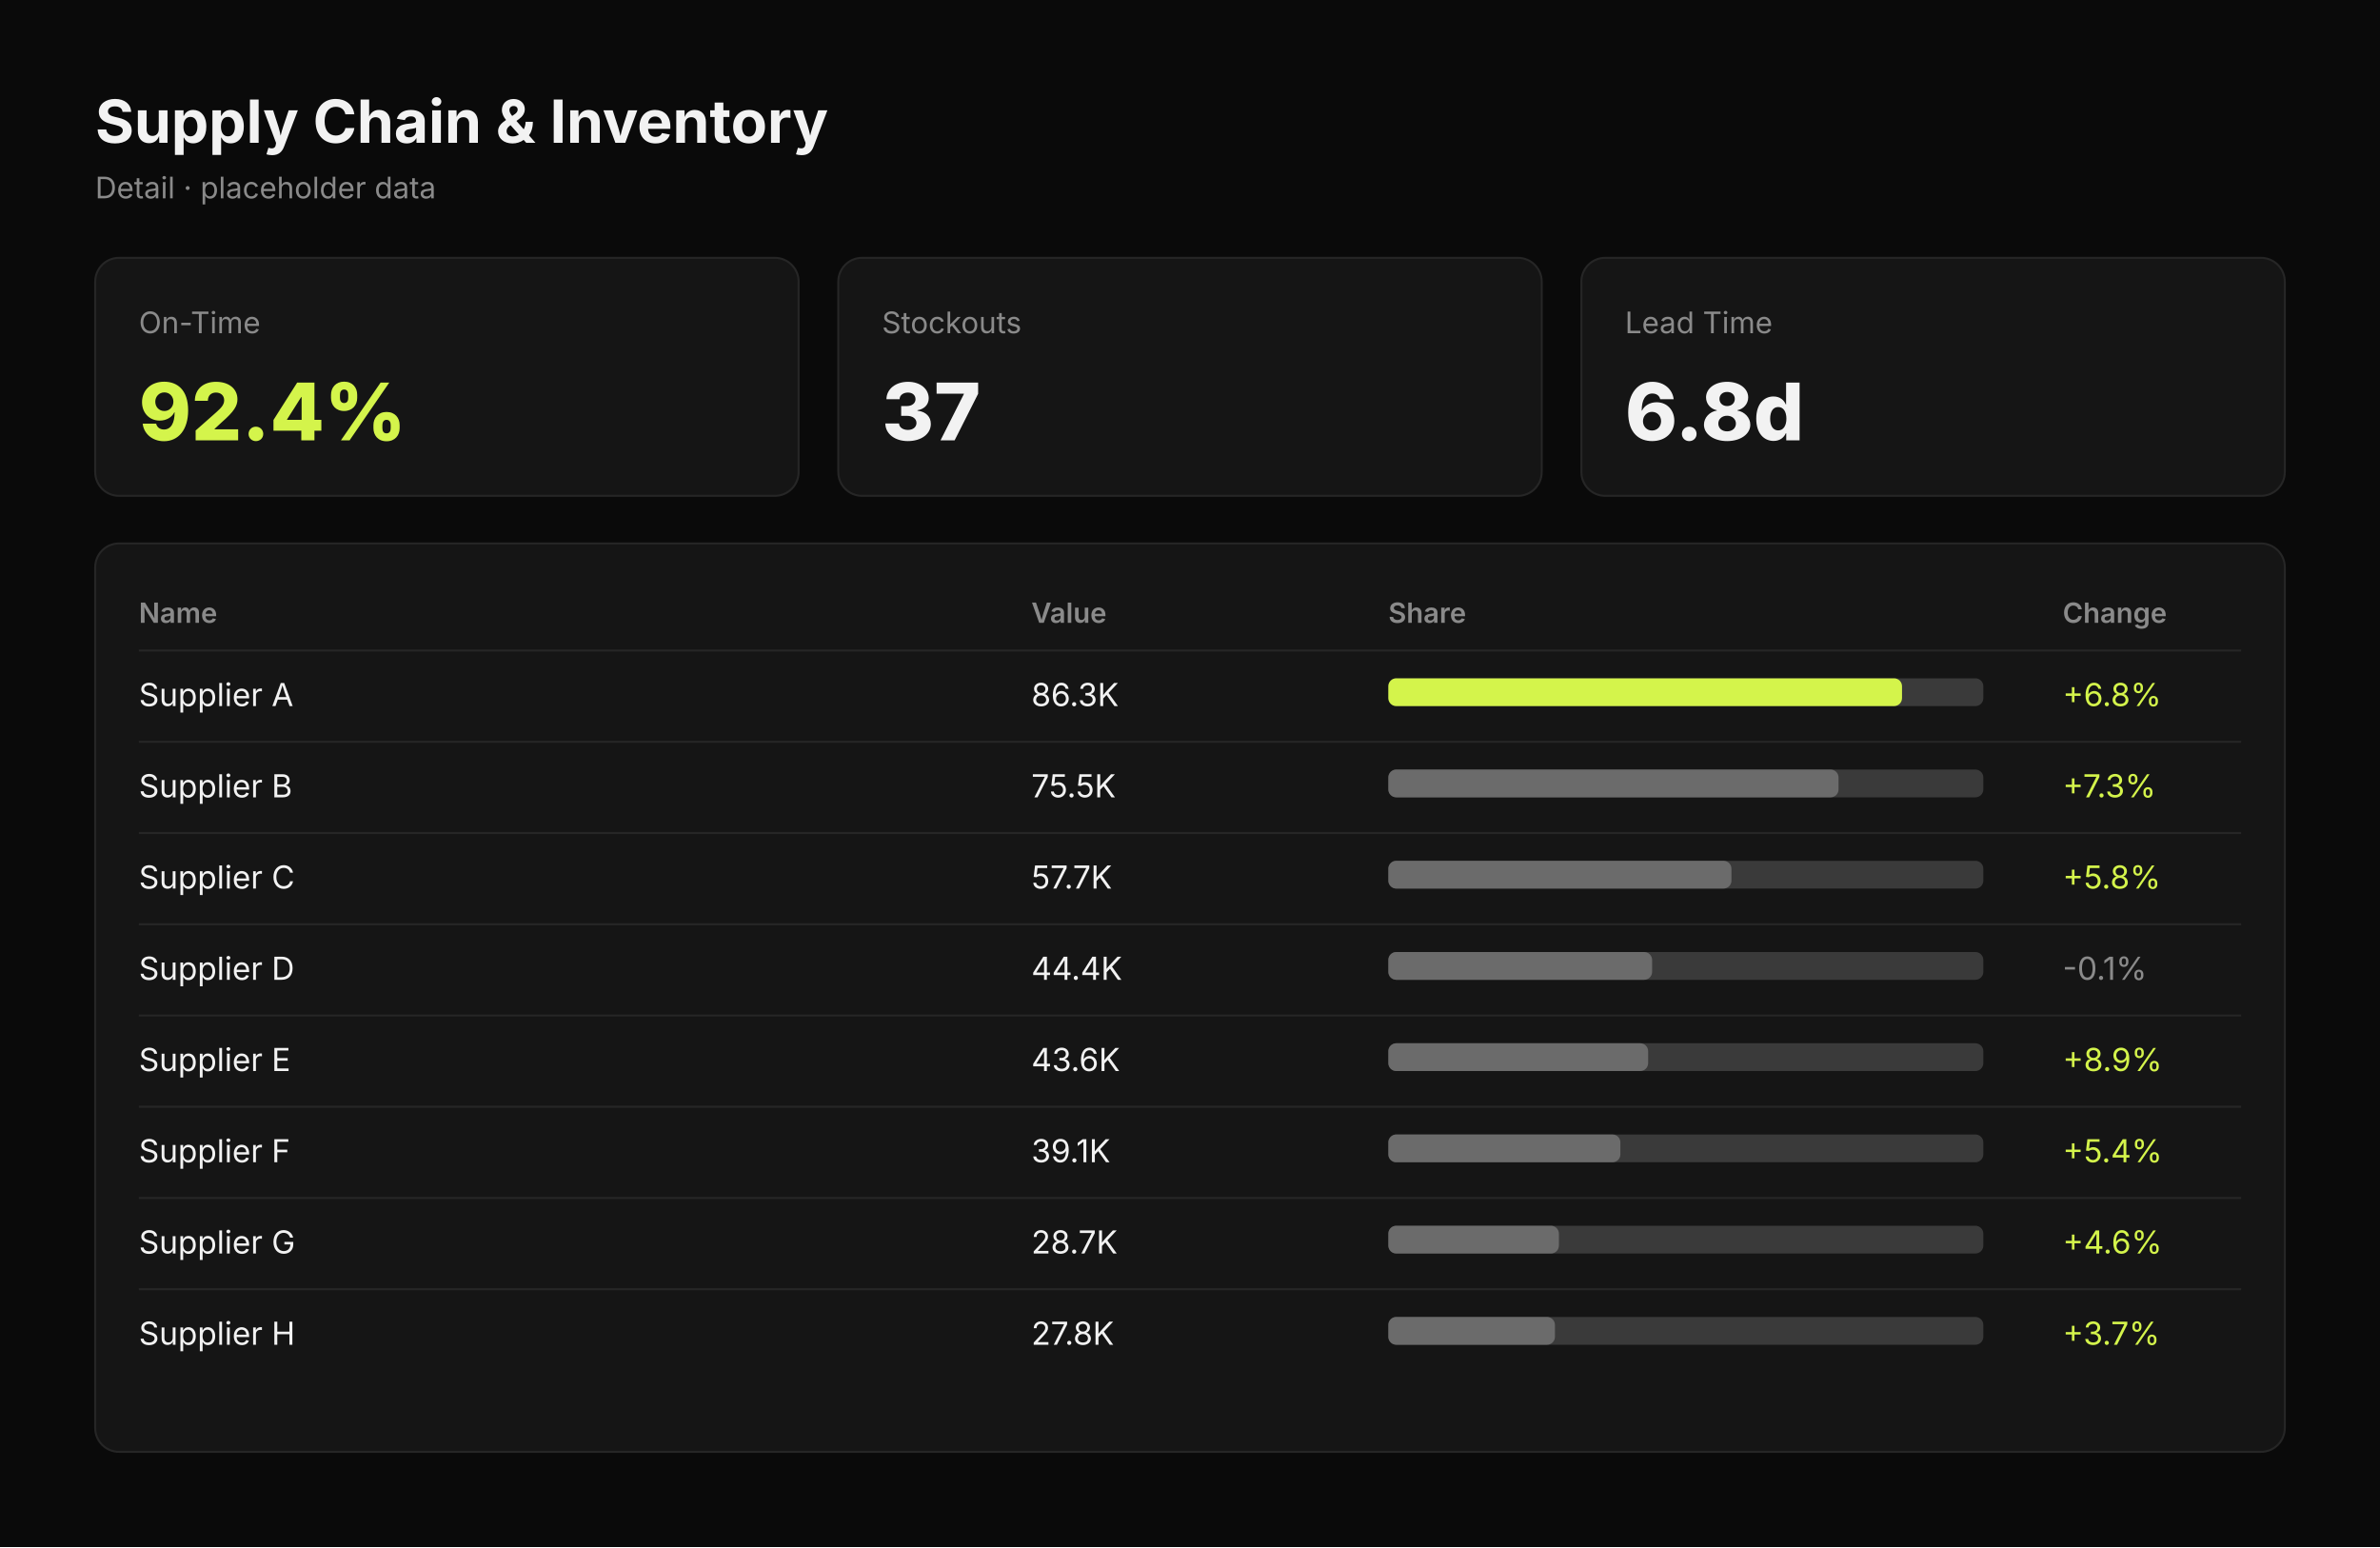
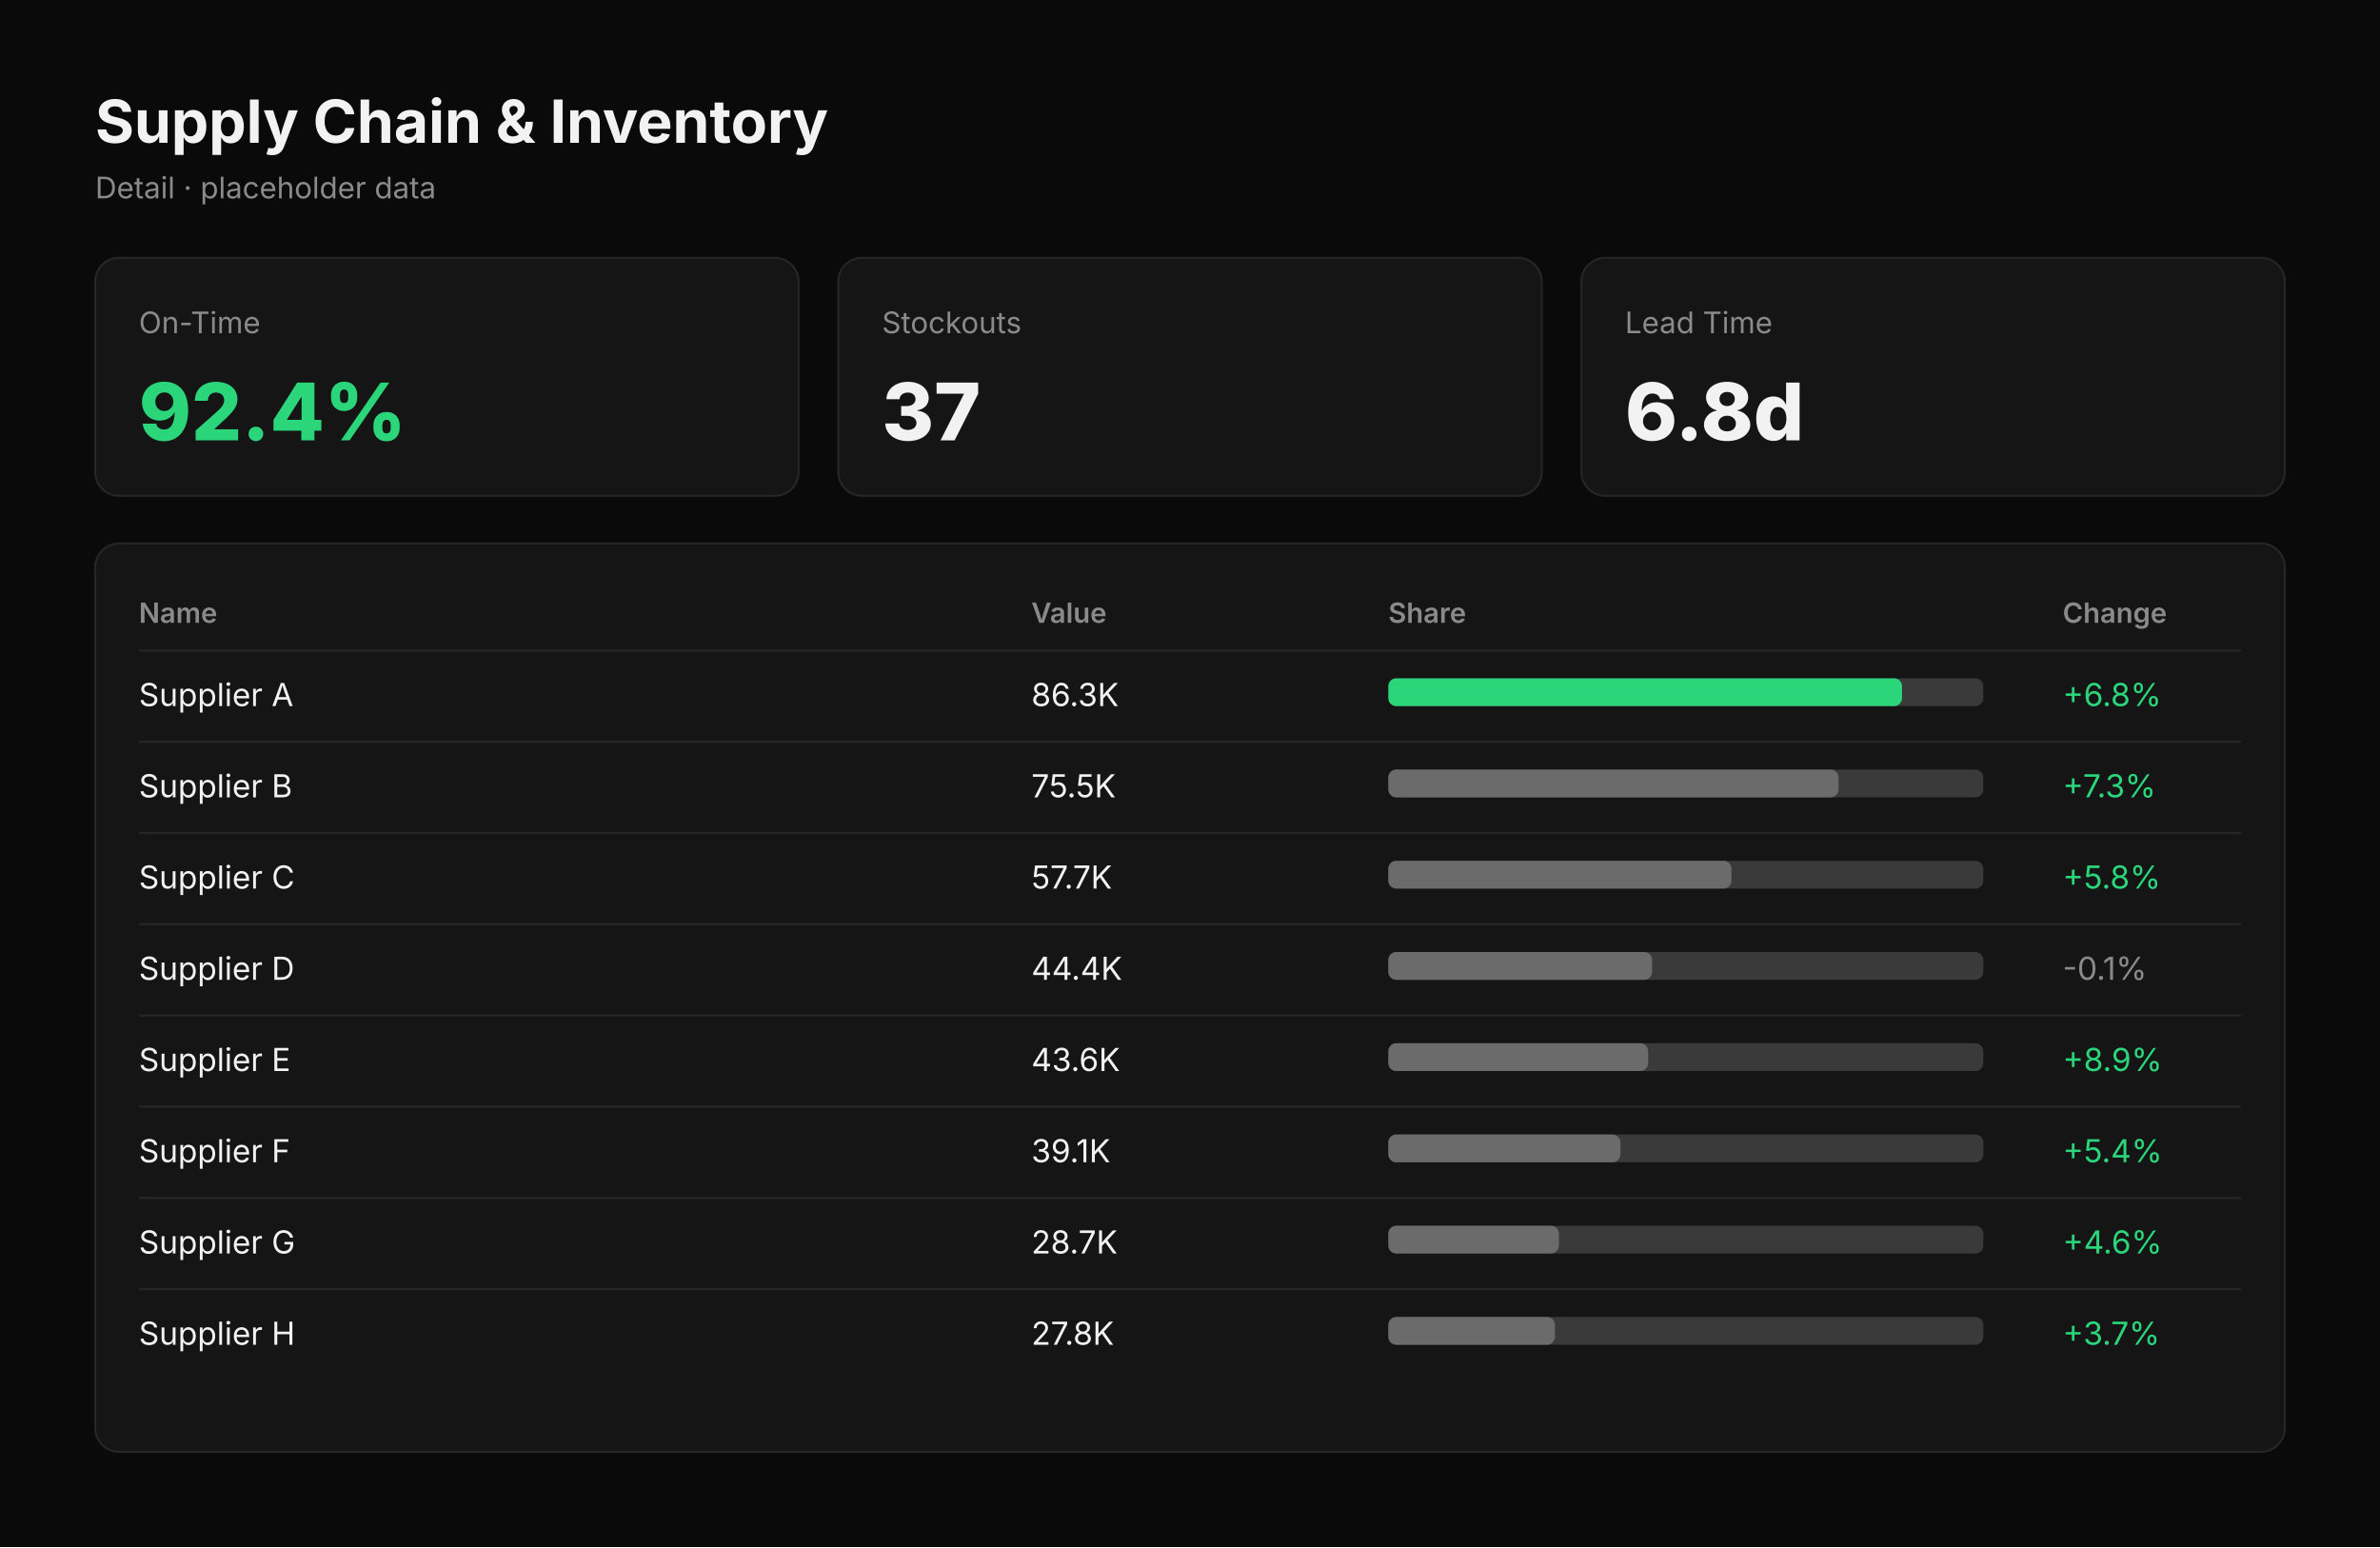
<svg xmlns="http://www.w3.org/2000/svg" viewBox="0 0 1200 780" width="1200" height="780">
  <rect width="1200" height="780" fill="#0A0A0A" />
  <text x="48" y="72" fill="#F2F2F2" font-size="30" font-weight="700" font-family="Inter,Arial,sans-serif">Supply Chain &amp; Inventory</text>
  <text x="48" y="100" fill="#8A8A8A" font-size="15" font-family="Inter,Arial,sans-serif">Detail · placeholder data</text>
  <rect x="48.0" y="130" width="354.667" height="120" rx="12" fill="#151515" stroke="#262626" />
  <text x="70.0" y="168" fill="#8A8A8A" font-size="15" font-family="Inter,Arial,sans-serif">On-Time</text>
-   <text x="70.0" y="222" fill="#D4F44B" font-size="40" font-weight="800" font-family="Inter,Arial,sans-serif">92.4%</text>
+   <text x="70.0" y="222" fill="#2BD67B" font-size="40" font-weight="800" font-family="Inter,Arial,sans-serif">92.4%</text>
  <rect x="422.667" y="130" width="354.667" height="120" rx="12" fill="#151515" stroke="#262626" />
  <text x="444.667" y="168" fill="#8A8A8A" font-size="15" font-family="Inter,Arial,sans-serif">Stockouts</text>
  <text x="444.667" y="222" fill="#F2F2F2" font-size="40" font-weight="800" font-family="Inter,Arial,sans-serif">37</text>
  <rect x="797.333" y="130" width="354.667" height="120" rx="12" fill="#151515" stroke="#262626" />
  <text x="819.333" y="168" fill="#8A8A8A" font-size="15" font-family="Inter,Arial,sans-serif">Lead Time</text>
  <text x="819.333" y="222" fill="#F2F2F2" font-size="40" font-weight="800" font-family="Inter,Arial,sans-serif">6.8d</text>
  <rect x="48" y="274" width="1104" height="458" rx="12" fill="#151515" stroke="#262626" />
  <text x="70" y="314" fill="#8A8A8A" font-size="14" font-weight="600" font-family="Inter,Arial,sans-serif">Name</text>
  <text x="520" y="314" fill="#8A8A8A" font-size="14" font-weight="600" font-family="Inter,Arial,sans-serif">Value</text>
  <text x="700" y="314" fill="#8A8A8A" font-size="14" font-weight="600" font-family="Inter,Arial,sans-serif">Share</text>
  <text x="1040" y="314" fill="#8A8A8A" font-size="14" font-weight="600" font-family="Inter,Arial,sans-serif">Change</text>
  <line x1="70" x2="1130" y1="328" y2="328" stroke="#262626" />
  <text x="70" y="356" fill="#F2F2F2" font-size="16" font-family="Inter,Arial,sans-serif">Supplier A</text>
  <text x="520" y="356" fill="#F2F2F2" font-size="16" font-family="Inter,Arial,sans-serif">86.3K</text>
  <rect x="700" y="342" width="300" height="14" rx="4" fill="#3A3A3A" />
-   <rect x="700" y="342" width="259" height="14" rx="4" fill="#D4F44B" />
-   <text x="1040" y="356" fill="#D4F44B" font-size="16" font-family="Inter,Arial,sans-serif">+6.8%</text>
+   <rect x="700" y="342" width="259" height="14" rx="4" fill="#2BD67B" />
+   <text x="1040" y="356" fill="#2BD67B" font-size="16" font-family="Inter,Arial,sans-serif">+6.8%</text>
  <line x1="70" x2="1130" y1="374" y2="374" stroke="#262626" />
  <text x="70" y="402" fill="#F2F2F2" font-size="16" font-family="Inter,Arial,sans-serif">Supplier B</text>
  <text x="520" y="402" fill="#F2F2F2" font-size="16" font-family="Inter,Arial,sans-serif">75.5K</text>
  <rect x="700" y="388" width="300" height="14" rx="4" fill="#3A3A3A" />
  <rect x="700" y="388" width="227" height="14" rx="4" fill="#6b6b6b" />
-   <text x="1040" y="402" fill="#D4F44B" font-size="16" font-family="Inter,Arial,sans-serif">+7.3%</text>
+   <text x="1040" y="402" fill="#2BD67B" font-size="16" font-family="Inter,Arial,sans-serif">+7.3%</text>
  <line x1="70" x2="1130" y1="420" y2="420" stroke="#262626" />
  <text x="70" y="448" fill="#F2F2F2" font-size="16" font-family="Inter,Arial,sans-serif">Supplier C</text>
  <text x="520" y="448" fill="#F2F2F2" font-size="16" font-family="Inter,Arial,sans-serif">57.7K</text>
  <rect x="700" y="434" width="300" height="14" rx="4" fill="#3A3A3A" />
  <rect x="700" y="434" width="173" height="14" rx="4" fill="#6b6b6b" />
-   <text x="1040" y="448" fill="#D4F44B" font-size="16" font-family="Inter,Arial,sans-serif">+5.8%</text>
+   <text x="1040" y="448" fill="#2BD67B" font-size="16" font-family="Inter,Arial,sans-serif">+5.8%</text>
  <line x1="70" x2="1130" y1="466" y2="466" stroke="#262626" />
  <text x="70" y="494" fill="#F2F2F2" font-size="16" font-family="Inter,Arial,sans-serif">Supplier D</text>
  <text x="520" y="494" fill="#F2F2F2" font-size="16" font-family="Inter,Arial,sans-serif">44.4K</text>
  <rect x="700" y="480" width="300" height="14" rx="4" fill="#3A3A3A" />
  <rect x="700" y="480" width="133" height="14" rx="4" fill="#6b6b6b" />
  <text x="1040" y="494" fill="#8A8A8A" font-size="16" font-family="Inter,Arial,sans-serif">-0.1%</text>
  <line x1="70" x2="1130" y1="512" y2="512" stroke="#262626" />
  <text x="70" y="540" fill="#F2F2F2" font-size="16" font-family="Inter,Arial,sans-serif">Supplier E</text>
  <text x="520" y="540" fill="#F2F2F2" font-size="16" font-family="Inter,Arial,sans-serif">43.6K</text>
  <rect x="700" y="526" width="300" height="14" rx="4" fill="#3A3A3A" />
  <rect x="700" y="526" width="131" height="14" rx="4" fill="#6b6b6b" />
-   <text x="1040" y="540" fill="#D4F44B" font-size="16" font-family="Inter,Arial,sans-serif">+8.9%</text>
+   <text x="1040" y="540" fill="#2BD67B" font-size="16" font-family="Inter,Arial,sans-serif">+8.9%</text>
  <line x1="70" x2="1130" y1="558" y2="558" stroke="#262626" />
  <text x="70" y="586" fill="#F2F2F2" font-size="16" font-family="Inter,Arial,sans-serif">Supplier F</text>
  <text x="520" y="586" fill="#F2F2F2" font-size="16" font-family="Inter,Arial,sans-serif">39.1K</text>
  <rect x="700" y="572" width="300" height="14" rx="4" fill="#3A3A3A" />
  <rect x="700" y="572" width="117" height="14" rx="4" fill="#6b6b6b" />
-   <text x="1040" y="586" fill="#D4F44B" font-size="16" font-family="Inter,Arial,sans-serif">+5.4%</text>
+   <text x="1040" y="586" fill="#2BD67B" font-size="16" font-family="Inter,Arial,sans-serif">+5.4%</text>
  <line x1="70" x2="1130" y1="604" y2="604" stroke="#262626" />
  <text x="70" y="632" fill="#F2F2F2" font-size="16" font-family="Inter,Arial,sans-serif">Supplier G</text>
  <text x="520" y="632" fill="#F2F2F2" font-size="16" font-family="Inter,Arial,sans-serif">28.7K</text>
  <rect x="700" y="618" width="300" height="14" rx="4" fill="#3A3A3A" />
  <rect x="700" y="618" width="86" height="14" rx="4" fill="#6b6b6b" />
-   <text x="1040" y="632" fill="#D4F44B" font-size="16" font-family="Inter,Arial,sans-serif">+4.6%</text>
+   <text x="1040" y="632" fill="#2BD67B" font-size="16" font-family="Inter,Arial,sans-serif">+4.6%</text>
  <line x1="70" x2="1130" y1="650" y2="650" stroke="#262626" />
  <text x="70" y="678" fill="#F2F2F2" font-size="16" font-family="Inter,Arial,sans-serif">Supplier H</text>
  <text x="520" y="678" fill="#F2F2F2" font-size="16" font-family="Inter,Arial,sans-serif">27.8K</text>
  <rect x="700" y="664" width="300" height="14" rx="4" fill="#3A3A3A" />
  <rect x="700" y="664" width="84" height="14" rx="4" fill="#6b6b6b" />
-   <text x="1040" y="678" fill="#D4F44B" font-size="16" font-family="Inter,Arial,sans-serif">+3.7%</text>
+   <text x="1040" y="678" fill="#2BD67B" font-size="16" font-family="Inter,Arial,sans-serif">+3.7%</text>
</svg>
